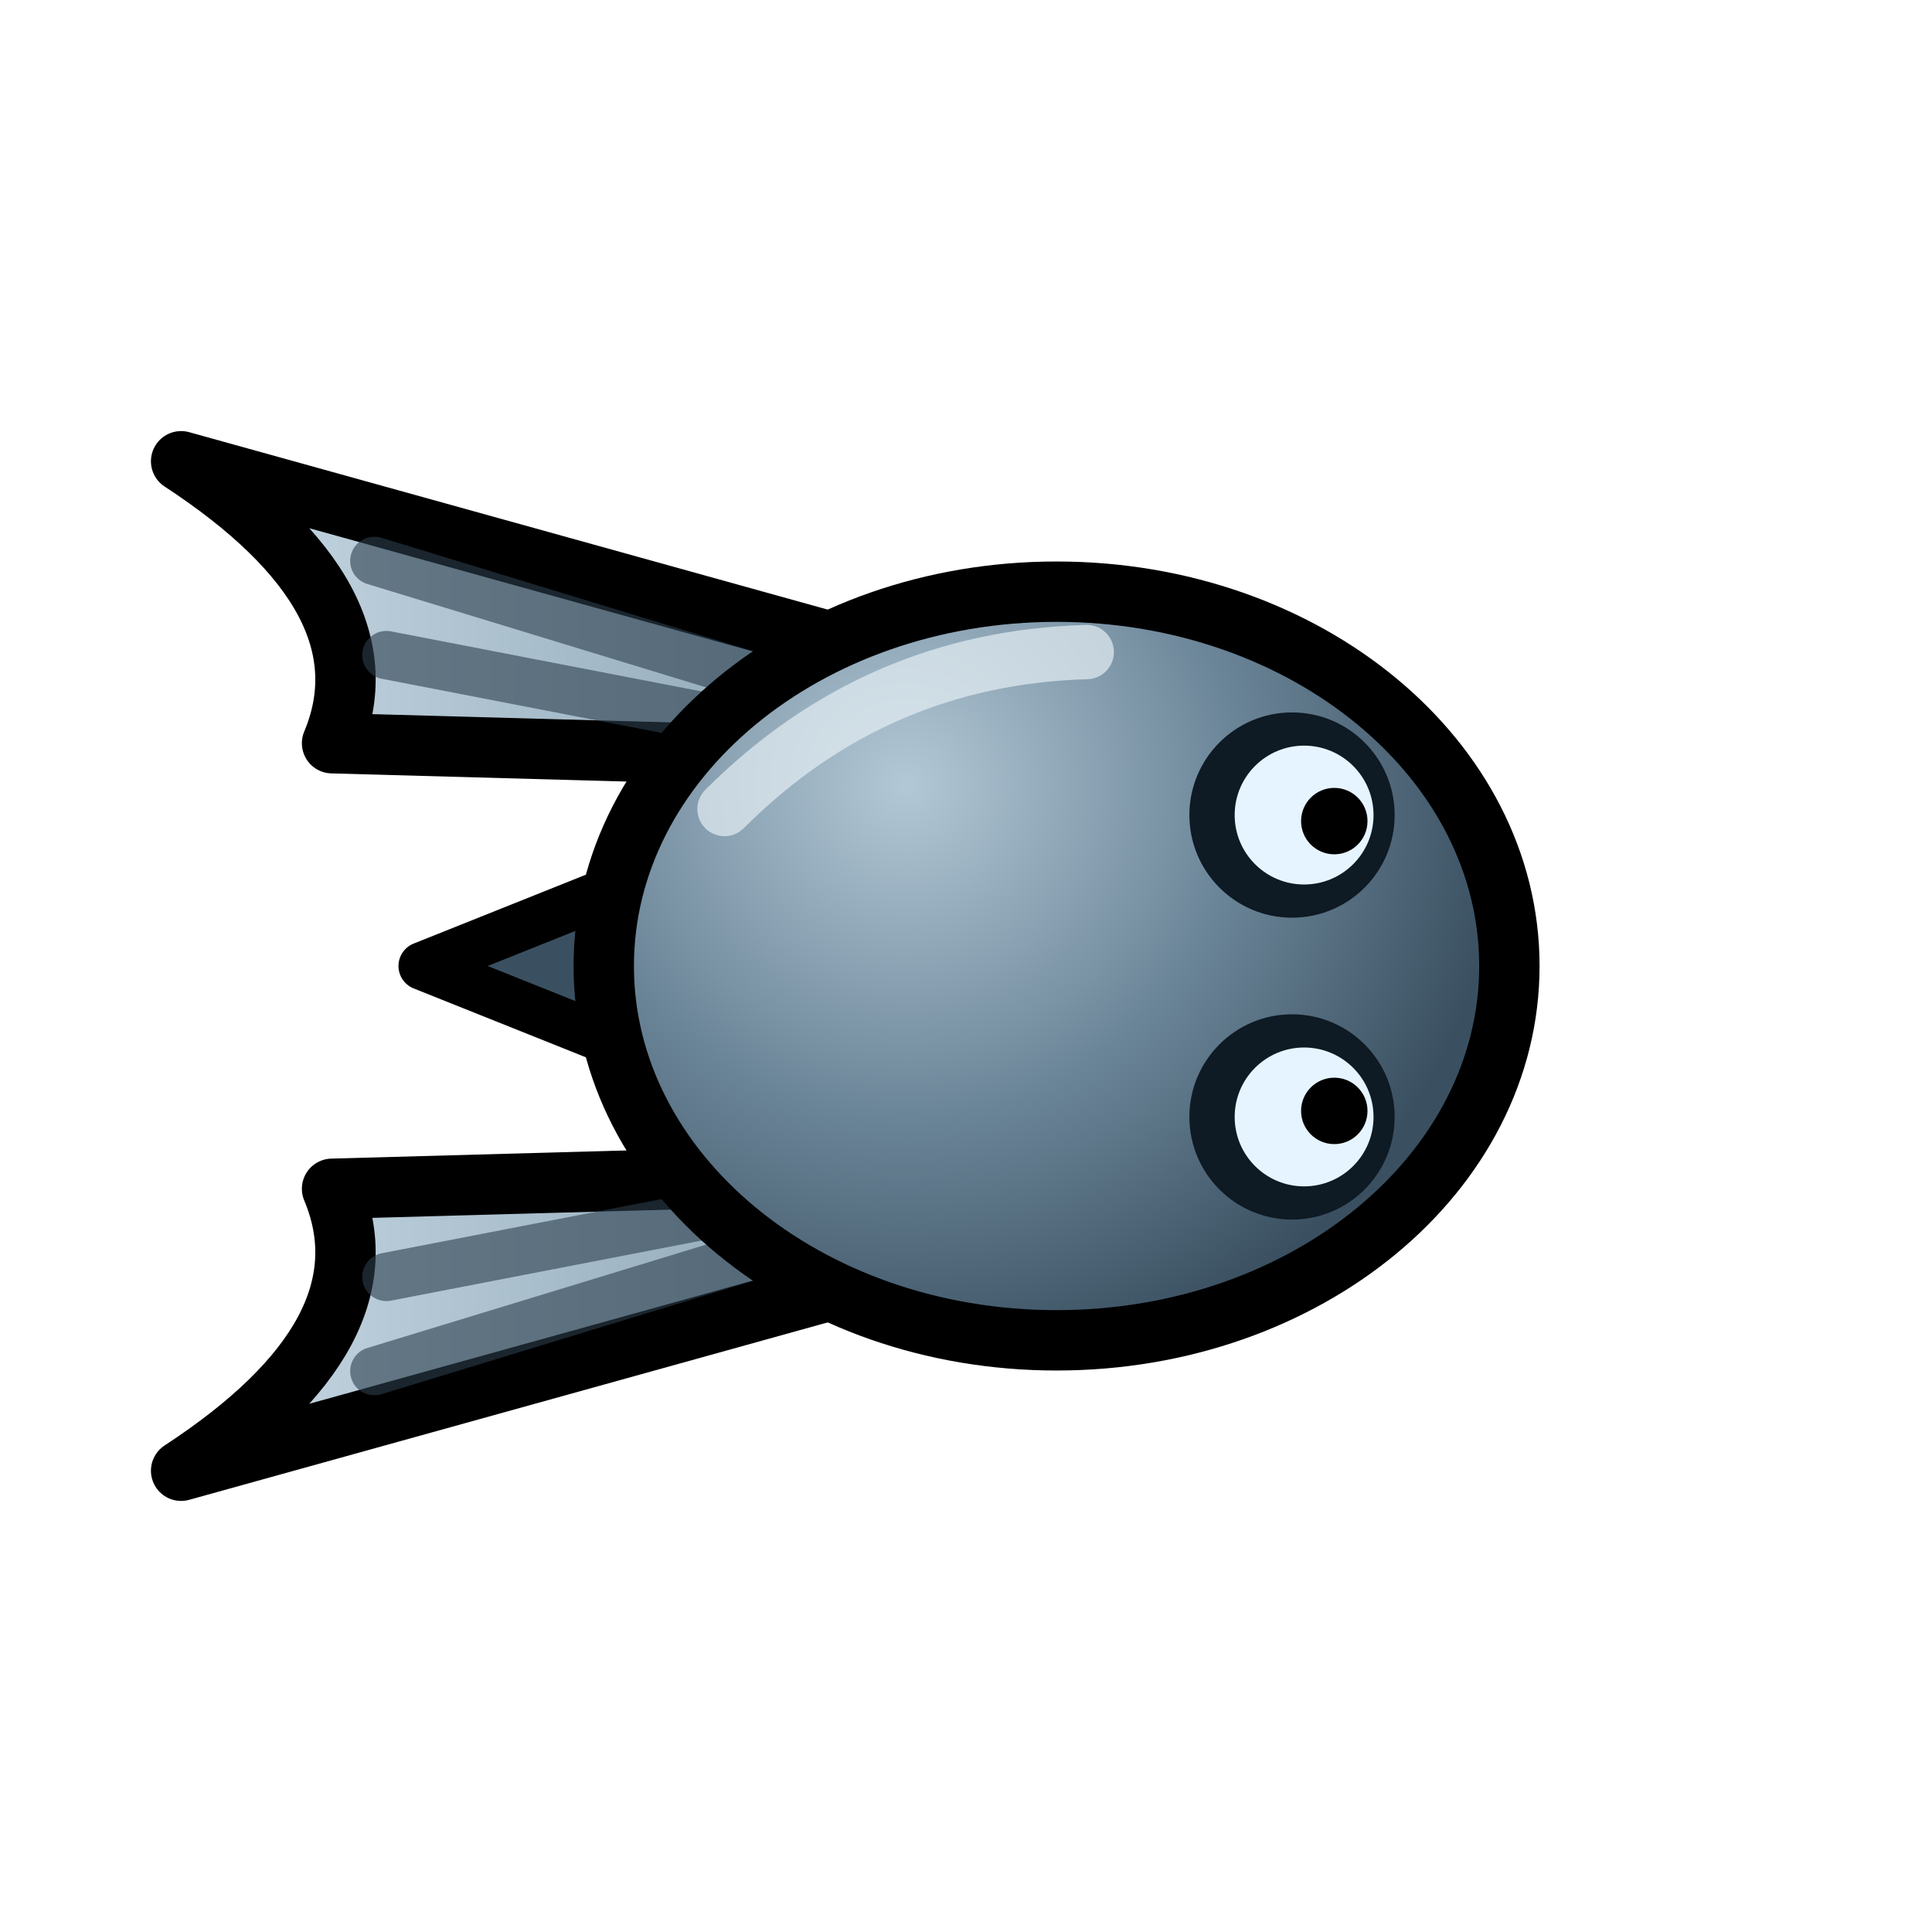
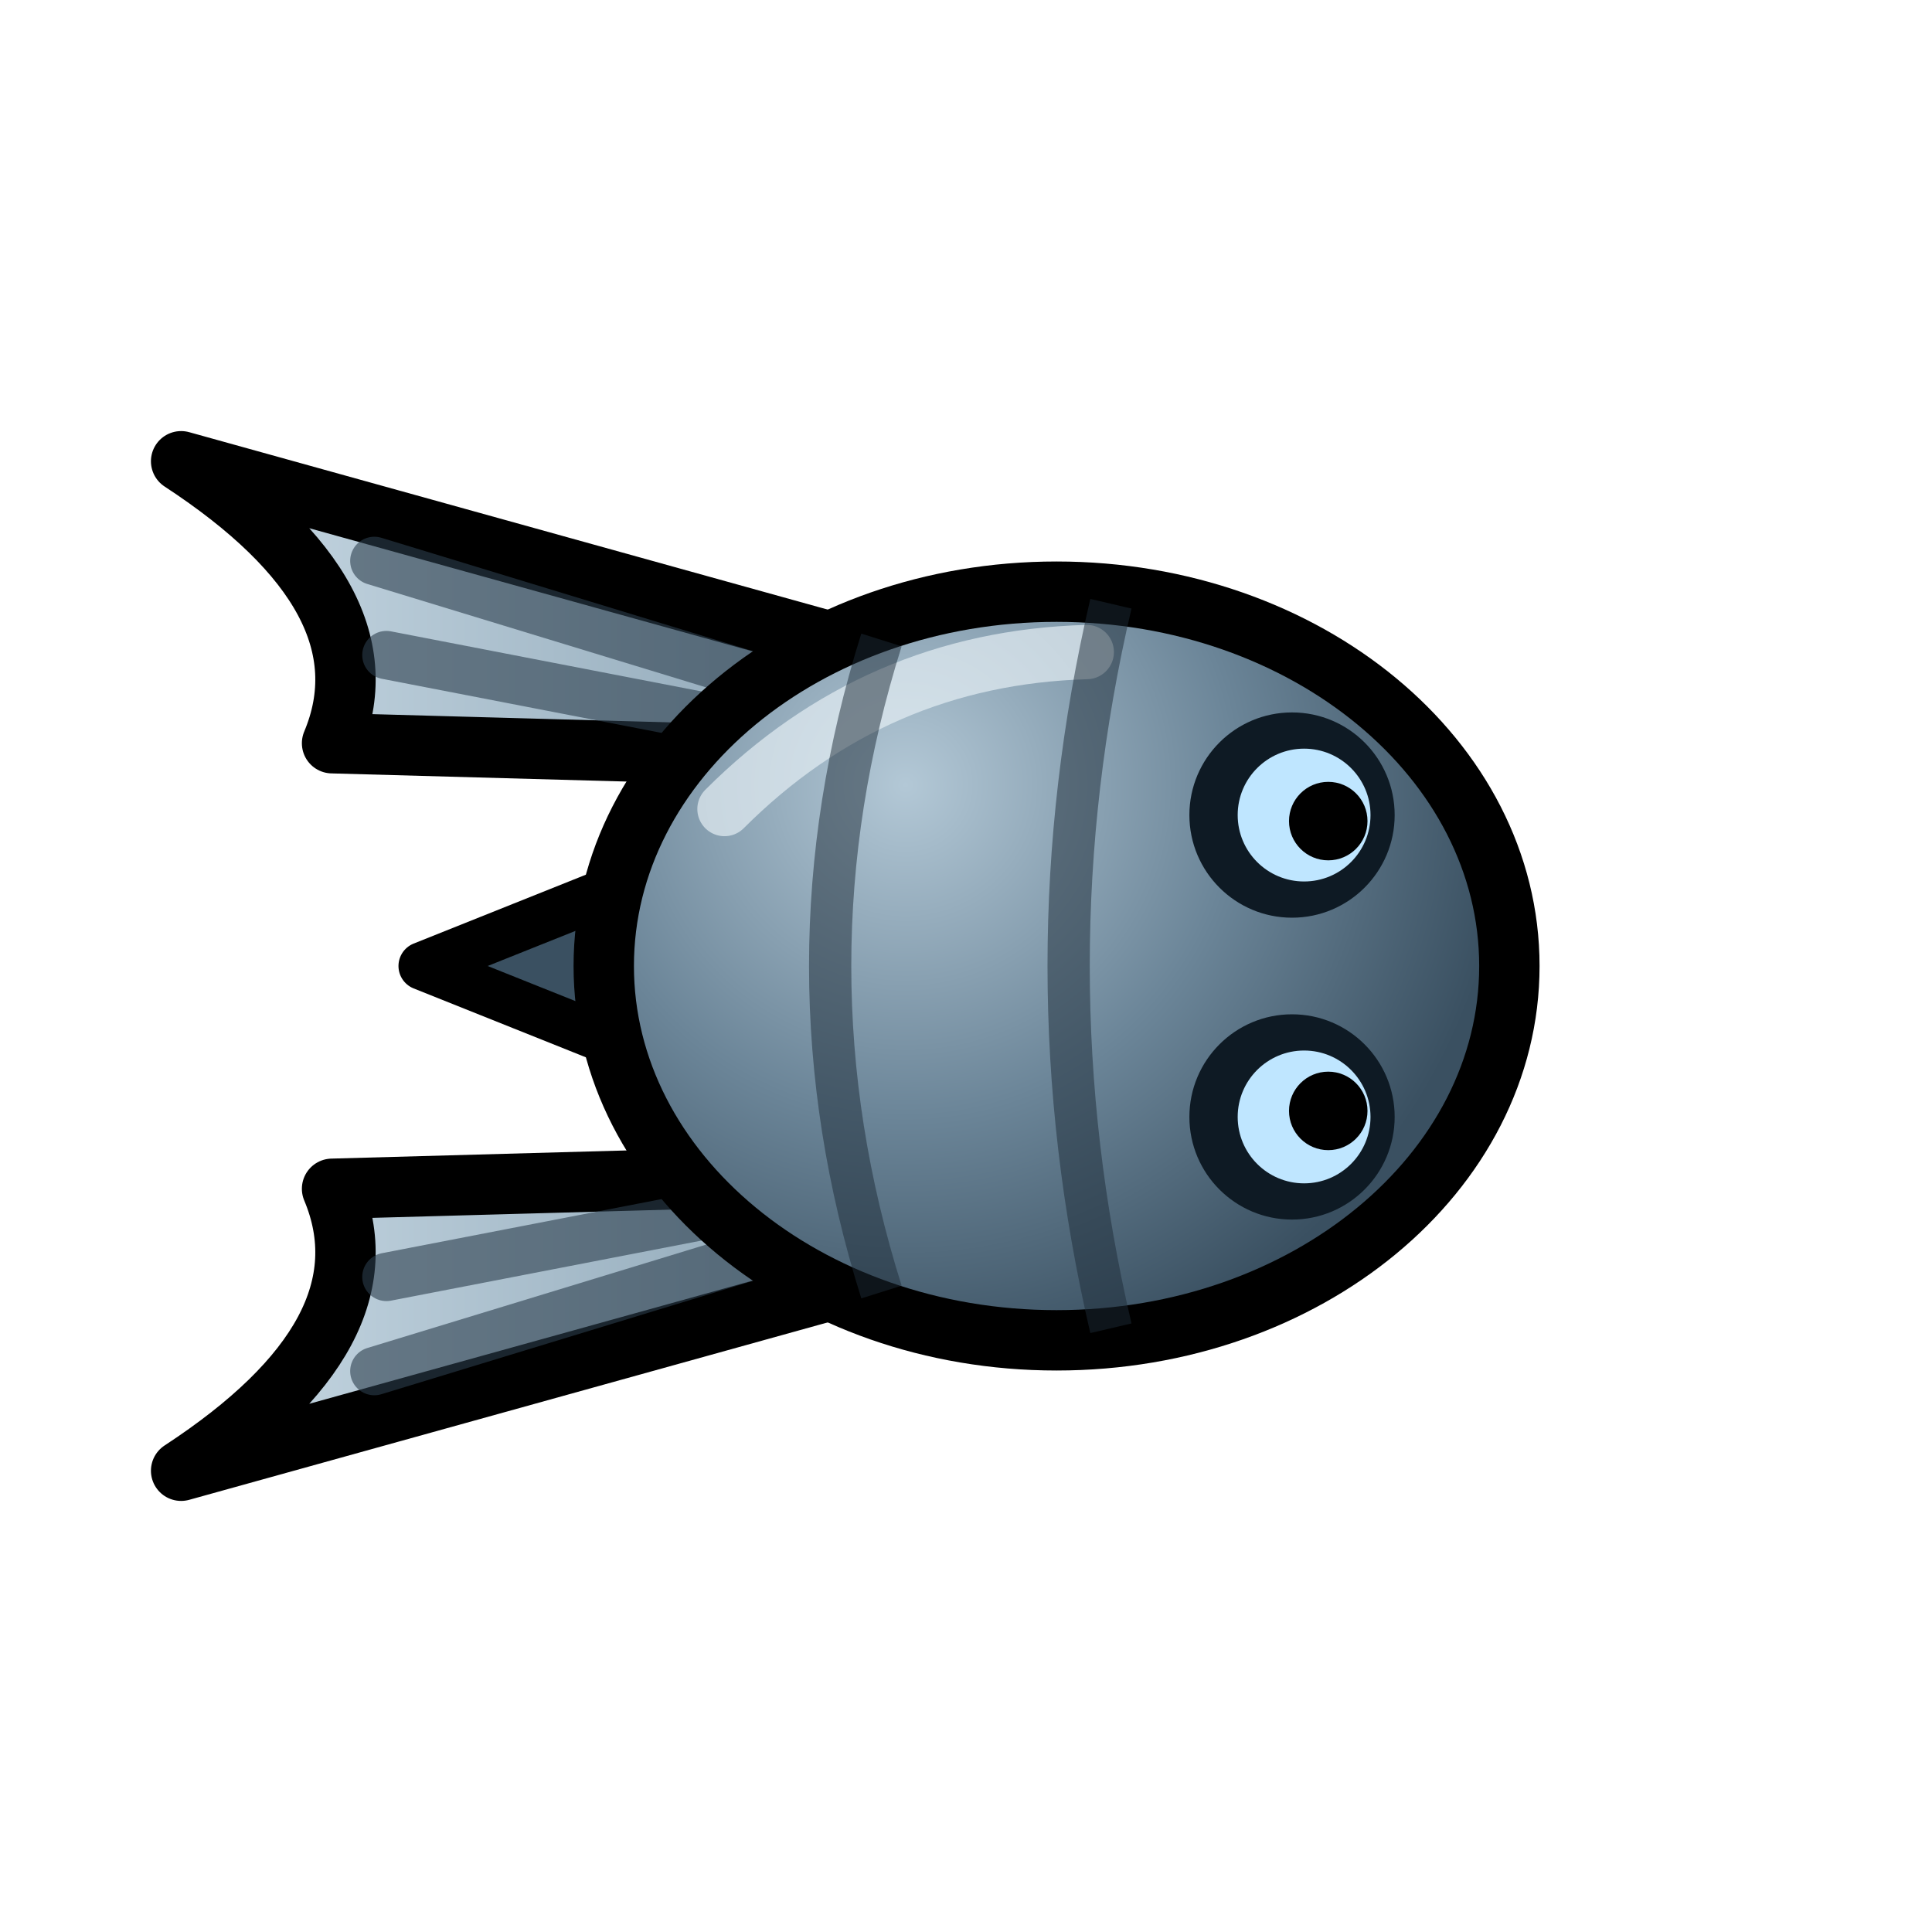
<svg xmlns="http://www.w3.org/2000/svg" viewBox="0 0 32 32">
  <defs>
    <radialGradient id="body" cx="15" cy="13" r="10" gradientUnits="userSpaceOnUse">
      <stop offset="0" stop-color="#b3c8d6" />
      <stop offset="0.55" stop-color="#6b8598" />
      <stop offset="1" stop-color="#3a5061" />
    </radialGradient>
    <linearGradient id="wing" x1="3" y1="0" x2="17" y2="0" gradientUnits="userSpaceOnUse">
      <stop offset="0" stop-color="#c9dae5" />
      <stop offset="1" stop-color="#7d97a9" />
    </linearGradient>
  </defs>
  <path d="M17 11.53 L3 7.64 Q6.5 9.93 5.5 12.31 L12 12.49 Z" fill="url(#wing)" stroke="#000000" stroke-width="1" stroke-linejoin="round" />
  <path d="M17 20.47 L3 24.36 Q6.5 22.07 5.5 19.69 L12 19.51 Z" fill="url(#wing)" stroke="#000000" stroke-width="1" stroke-linejoin="round" />
  <g stroke="#2c3e4d" stroke-width="0.8" stroke-linecap="round" opacity="0.6">
    <line x1="14" y1="11.67" x2="6.2" y2="9.29" />
    <line x1="12.5" y1="12.03" x2="6.4" y2="10.85" />
    <line x1="14" y1="20.33" x2="6.2" y2="22.71" />
    <line x1="12.5" y1="19.97" x2="6.4" y2="21.15" />
  </g>
  <path d="M10.5 14.6 L7 16 L10.5 17.4 Z" fill="#3a5061" stroke="#000000" stroke-width="0.8" stroke-linejoin="round" />
  <ellipse cx="17.5" cy="16" rx="7.5" ry="6.2" fill="url(#body)" stroke="#000000" stroke-width="1" />
  <path d="M12 13.4 Q14.5 10.9 18 10.8" fill="none" stroke="#e4eef4" stroke-width="0.9" stroke-linecap="round" opacity="0.7" />
+   <path d="M14.6 10.6 Q12.9 16 14.6 21.4 M18.4 10 Q17 16 18.4 22" fill="none" stroke="#1c2a36" stroke-width="0.7" opacity="0.5" />
  <circle cx="21.4" cy="13.5" r="1.7" fill="#0e1a24" />
  <circle cx="21.4" cy="18.5" r="1.7" fill="#0e1a24" />
-   <circle cx="21.6" cy="13.5" r="1.15" fill="#e6f4ff" />
-   <circle cx="21.6" cy="18.5" r="1.15" fill="#e6f4ff" />
-   <circle cx="22.1" cy="13.6" r="0.55" fill="#000000" />
-   <circle cx="22.1" cy="18.4" r="0.55" fill="#000000" />
+   <circle cx="21.6" cy="13.5" r="1.1" fill="#bfe6ff" />
+   <circle cx="21.6" cy="18.5" r="1.1" fill="#bfe6ff" />
+   <circle cx="22" cy="13.6" r="0.65" fill="#000000" />
+   <circle cx="22" cy="18.4" r="0.65" fill="#000000" />
</svg>
